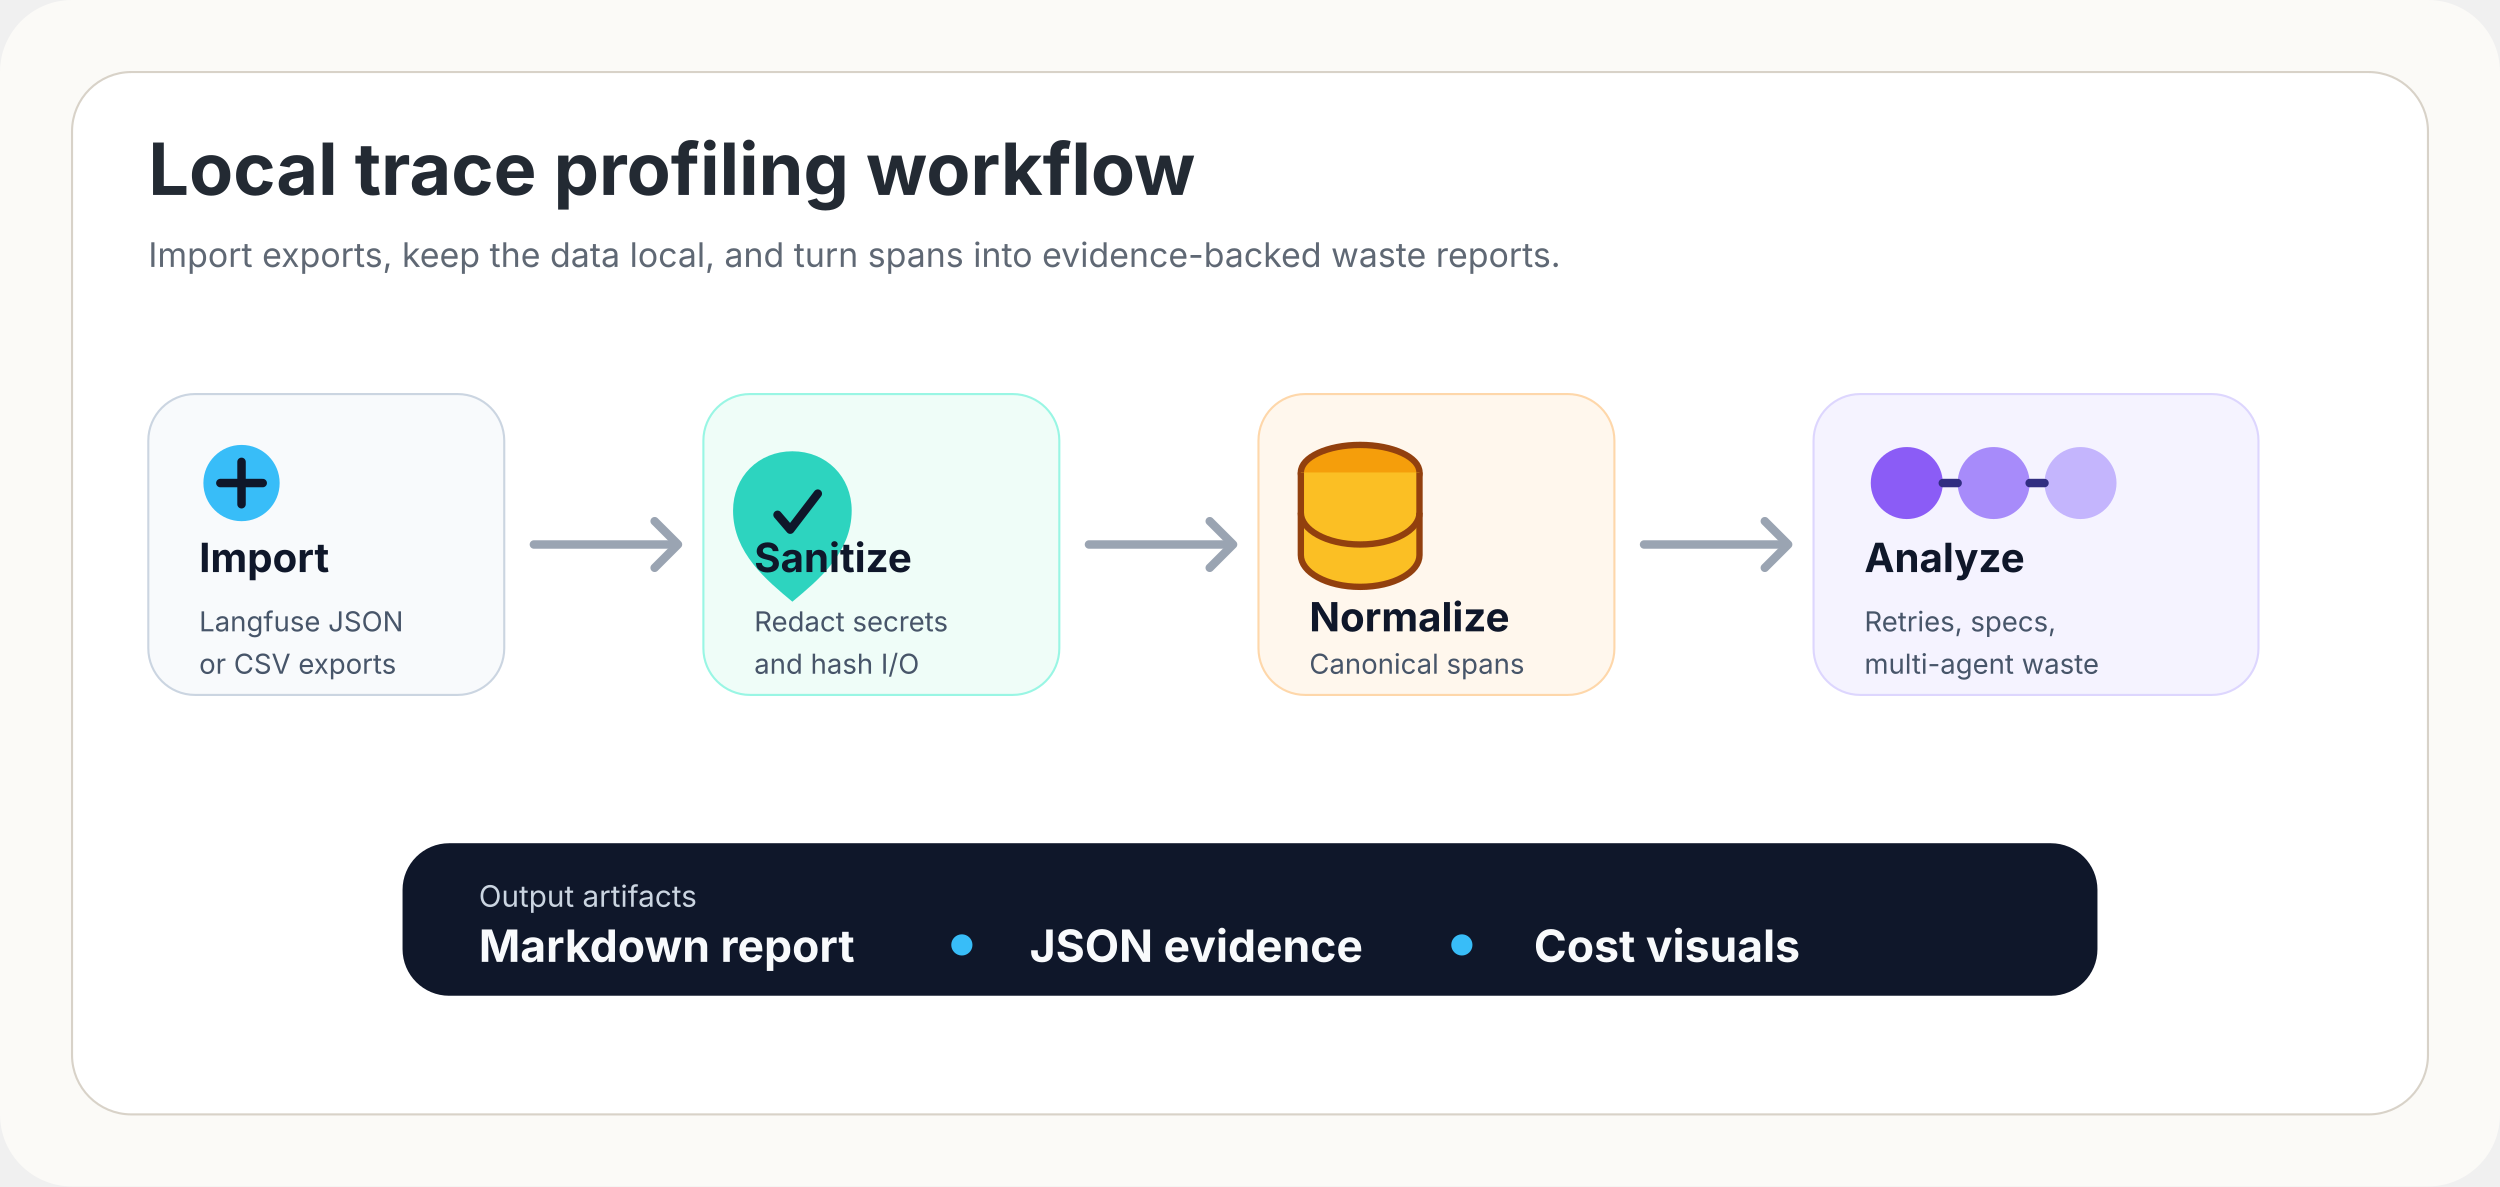
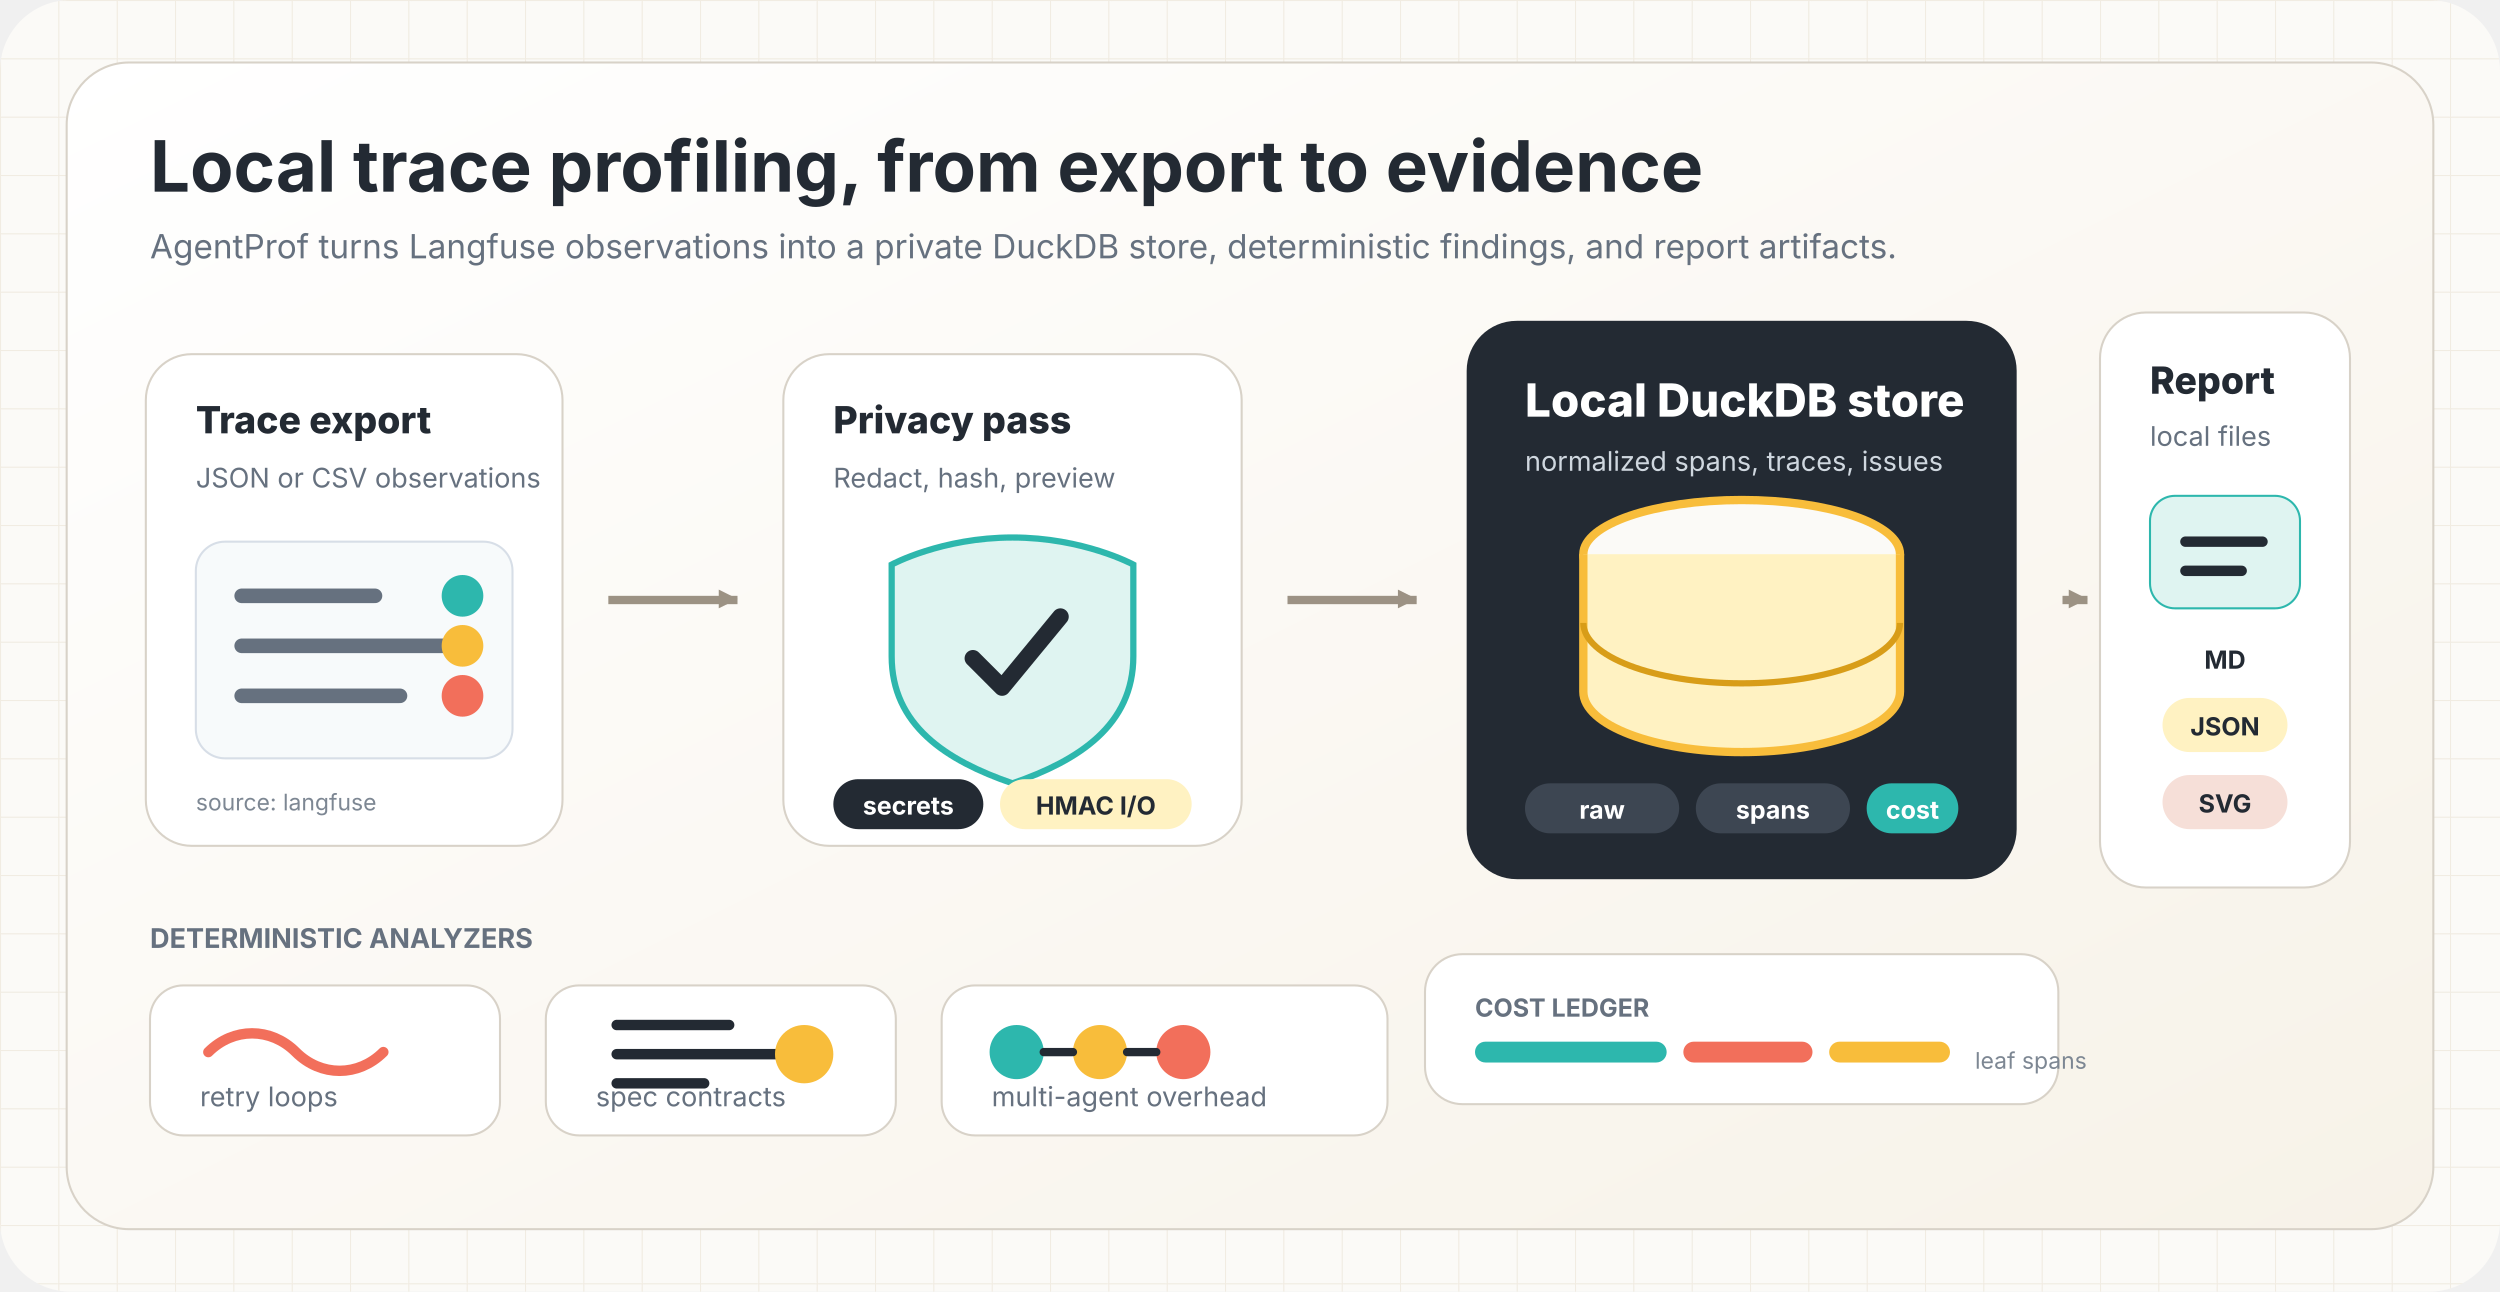
- <svg xmlns="http://www.w3.org/2000/svg" width="1180" height="560" viewBox="0 0 1180 560" role="img" aria-labelledby="title desc">
-   <rect width="1180" height="560" rx="34" fill="#fbfaf7" />
-   <rect x="34" y="34" width="1112" height="492" rx="28" fill="#ffffff" stroke="#d8d2c8" />
-   <text x="70" y="92" fill="#232a33" font-family="Inter, ui-sans-serif, system-ui, sans-serif" font-size="34" font-weight="700">Local trace profiling workflow</text>
-   <text x="70" y="126" fill="#5f6874" font-family="Inter, ui-sans-serif, system-ui, sans-serif" font-size="16">Import exports, keep the data local, and turn spans into evidence-backed waste reports.</text>
-   <g font-family="Inter, ui-sans-serif, system-ui, sans-serif">
-     <g transform="translate(70 186)">
-       <rect width="168" height="142" rx="22" fill="#f8fafc" stroke="#cbd5e1" />
-       <circle cx="44" cy="42" r="18" fill="#38bdf8" />
-       <path d="M34 42 H54 M44 32 V52" stroke="#0f172a" stroke-width="4" stroke-linecap="round" />
-       <text x="24" y="84" fill="#0f172a" font-size="19" font-weight="700">Import</text>
-       <text x="24" y="112" fill="#475569" font-size="13">Langfuse JSON</text>
-       <text x="24" y="132" fill="#475569" font-size="13">or CSV exports</text>
+ <svg xmlns="http://www.w3.org/2000/svg" width="1200" height="620" viewBox="0 0 1200 620" role="img" aria-labelledby="title desc">
+   <defs>
+     <pattern id="grid" width="28" height="28" patternUnits="userSpaceOnUse">
+       <path d="M28 0H0V28" fill="none" stroke="#eee8dc" stroke-width="1" />
+     </pattern>
+     <linearGradient id="paperFade" x1="0" y1="0" x2="1" y2="1">
+       <stop offset="0" stop-color="#ffffff" />
+       <stop offset="1" stop-color="#f7f2e8" />
+     </linearGradient>
+     <marker id="arrow" markerWidth="10" markerHeight="10" refX="9" refY="5" orient="auto" markerUnits="userSpaceOnUse">
+       <path d="M0 0L9 4.5L0 9Z" fill="#9c9284" />
+     </marker>
+     <style>
+       .font { font-family: Inter, ui-sans-serif, system-ui, -apple-system, BlinkMacSystemFont, "Segoe UI", sans-serif; }
+       .h1 { fill: #232a33; font-size: 34px; font-weight: 750; }
+       .sub { fill: #66717f; font-size: 16px; }
+       .label { fill: #232a33; font-size: 18px; font-weight: 760; }
+       .small { fill: #66717f; font-size: 13px; }
+       .tiny { fill: #7d8793; font-size: 11px; }
+       .chip { fill: #232a33; font-size: 12px; font-weight: 700; }
+       .stroke { stroke: #232a33; stroke-linecap: round; stroke-linejoin: round; }
+     </style>
+   </defs>
+   <rect width="1200" height="620" rx="34" fill="#fbfaf7" />
+   <rect width="1200" height="620" rx="34" fill="url(#grid)" opacity="0.78" />
+   <rect x="32" y="30" width="1136" height="560" rx="30" fill="url(#paperFade)" stroke="#d8d2c8" />
+   <g class="font">
+     <text x="72" y="92" class="h1">Local trace profiling, from export to evidence</text>
+     <text x="72" y="124" class="sub">AgentProf turns Langfuse observations into a private DuckDB store, deterministic findings, and report artifacts.</text>
+     <g transform="translate(70 170)">
+       <rect width="200" height="236" rx="22" fill="#ffffff" stroke="#d8d2c8" />
+       <text x="24" y="38" class="label">Trace export</text>
+       <text x="24" y="64" class="small">JSON or CSV observations</text>
+       <rect x="24" y="90" width="152" height="104" rx="14" fill="#f7fafb" stroke="#d7dee7" />
+       <path d="M46 116H110M46 140H144M46 164H122" stroke="#66717f" stroke-width="7" stroke-linecap="round" />
+       <circle cx="152" cy="116" r="10" fill="#2db7ad" />
+       <circle cx="152" cy="140" r="10" fill="#f8bd3b" />
+       <circle cx="152" cy="164" r="10" fill="#f26f5b" />
+       <text x="24" y="219" class="tiny">source: langfuse</text>
    </g>
-     <path d="M252 257 H318" stroke="#9aa4b2" stroke-width="4" stroke-linecap="round" />
-     <path d="M309 246 L320 257 L309 268" fill="none" stroke="#9aa4b2" stroke-width="4" stroke-linecap="round" stroke-linejoin="round" />
-     <g transform="translate(332 186)">
-       <rect width="168" height="142" rx="22" fill="#effdf8" stroke="#99f6e4" />
-       <path d="M42 27 C58 27 70 39 70 55 C70 75 54 88 42 98 C30 88 14 75 14 55 C14 39 26 27 42 27 Z" fill="#2dd4bf" />
-       <path d="M35 57 L41 64 L54 47" fill="none" stroke="#0f172a" stroke-width="4" stroke-linecap="round" stroke-linejoin="round" />
-       <text x="24" y="84" fill="#0f172a" font-size="19" font-weight="700">Sanitize</text>
-       <text x="24" y="112" fill="#475569" font-size="13">Redact secrets</text>
-       <text x="24" y="132" fill="#475569" font-size="13">and hash I/O</text>
+     <path d="M292 288H354" fill="none" stroke="#9c9284" stroke-width="4" marker-end="url(#arrow)" />
+     <g transform="translate(376 170)">
+       <rect width="220" height="236" rx="22" fill="#ffffff" stroke="#d8d2c8" />
+       <text x="24" y="38" class="label">Privacy pass</text>
+       <text x="24" y="64" class="small">Redact, hash, preview</text>
+       <path d="M110 88C144 88 168 101 168 101V145C168 178 142 195 110 206C78 195 52 178 52 145V101C52 101 76 88 110 88Z" fill="#dff4f1" stroke="#2db7ad" stroke-width="3" />
+       <path d="M91 146L105 160L133 126" fill="none" stroke="#232a33" stroke-width="8" stroke-linecap="round" stroke-linejoin="round" />
+       <rect x="24" y="204" width="72" height="24" rx="12" fill="#232a33" />
+       <text x="60" y="221" text-anchor="middle" fill="#ffffff" font-size="12" font-weight="700">secrets</text>
+       <rect x="104" y="204" width="92" height="24" rx="12" fill="#fff2c2" />
+       <text x="150" y="221" text-anchor="middle" fill="#232a33" font-size="12" font-weight="700">HMAC I/O</text>
    </g>
-     <path d="M514 257 H580" stroke="#9aa4b2" stroke-width="4" stroke-linecap="round" />
-     <path d="M571 246 L582 257 L571 268" fill="none" stroke="#9aa4b2" stroke-width="4" stroke-linecap="round" stroke-linejoin="round" />
-     <g transform="translate(594 186)">
-       <rect width="168" height="142" rx="22" fill="#fff7ed" stroke="#fed7aa" />
-       <ellipse cx="48" cy="37" rx="28" ry="13" fill="#f59e0b" stroke="#92400e" stroke-width="3" />
-       <path d="M20 37 V76 C20 84 32 91 48 91 C64 91 76 84 76 76 V37" fill="#fbbf24" stroke="#92400e" stroke-width="3" />
-       <path d="M20 56 C20 64 32 71 48 71 C64 71 76 64 76 56" fill="none" stroke="#92400e" stroke-width="3" />
-       <text x="24" y="112" fill="#0f172a" font-size="19" font-weight="700">Normalize</text>
-       <text x="24" y="132" fill="#475569" font-size="13">Canonical spans</text>
+     <path d="M618 288H680" fill="none" stroke="#9c9284" stroke-width="4" marker-end="url(#arrow)" />
+     <g transform="translate(704 154)">
+       <rect width="264" height="268" rx="24" fill="#232a33" />
+       <text x="28" y="46" fill="#ffffff" font-size="22" font-weight="760">Local DuckDB store</text>
+       <text x="28" y="72" fill="#cfd7df" font-size="13">normalized spans, traces, issues</text>
+       <ellipse cx="132" cy="112" rx="76" ry="26" fill="#fbfaf7" stroke="#f8bd3b" stroke-width="4" />
+       <path d="M56 112V178C56 194 90 207 132 207C174 207 208 194 208 178V112" fill="#fff2c2" stroke="#f8bd3b" stroke-width="4" />
+       <path d="M56 145C56 161 90 174 132 174C174 174 208 161 208 145" fill="none" stroke="#d89d18" stroke-width="3" />
+       <g fill="#ffffff" font-size="12" font-weight="700">
+         <rect x="28" y="222" width="74" height="24" rx="12" fill="#3d4652" />
+         <text x="65" y="239" text-anchor="middle">raw</text>
+         <rect x="110" y="222" width="74" height="24" rx="12" fill="#3d4652" />
+         <text x="147" y="239" text-anchor="middle">spans</text>
+         <rect x="192" y="222" width="44" height="24" rx="12" fill="#2db7ad" />
+         <text x="214" y="239" text-anchor="middle">cost</text>
+       </g>
    </g>
-     <path d="M776 257 H842" stroke="#9aa4b2" stroke-width="4" stroke-linecap="round" />
-     <path d="M833 246 L844 257 L833 268" fill="none" stroke="#9aa4b2" stroke-width="4" stroke-linecap="round" stroke-linejoin="round" />
-     <g transform="translate(856 186)">
-       <rect width="210" height="142" rx="22" fill="#f5f3ff" stroke="#ddd6fe" />
-       <circle cx="44" cy="42" r="17" fill="#8b5cf6" />
-       <circle cx="85" cy="42" r="17" fill="#a78bfa" />
-       <circle cx="126" cy="42" r="17" fill="#c4b5fd" />
-       <path d="M61 42 H68 M102 42 H109" stroke="#312e81" stroke-width="4" stroke-linecap="round" />
-       <text x="24" y="84" fill="#0f172a" font-size="19" font-weight="700">Analyze</text>
-       <text x="24" y="112" fill="#475569" font-size="13">Retries, specs,</text>
-       <text x="24" y="132" fill="#475569" font-size="13">multi-agent waste</text>
+     <path d="M990 288H1002" fill="none" stroke="#9c9284" stroke-width="4" marker-end="url(#arrow)" />
+     <g transform="translate(684 458)">
+       <rect width="304" height="72" rx="18" fill="#ffffff" stroke="#d8d2c8" />
+       <text x="24" y="30" fill="#66717f" font-size="12" font-weight="700">COST LEDGER</text>
+       <rect x="24" y="42" width="92" height="10" rx="5" fill="#2db7ad" />
+       <rect x="124" y="42" width="62" height="10" rx="5" fill="#f26f5b" />
+       <rect x="194" y="42" width="58" height="10" rx="5" fill="#f8bd3b" />
+       <text x="264" y="55" class="tiny">leaf spans</text>
+     </g>
+     <g transform="translate(1008 150)">
+       <rect width="120" height="276" rx="22" fill="#ffffff" stroke="#d8d2c8" />
+       <text x="24" y="39" class="label">Report</text>
+       <text x="24" y="64" class="small">local files</text>
+       <rect x="24" y="88" width="72" height="54" rx="12" fill="#dff4f1" stroke="#2db7ad" />
+       <path d="M41 110H78M41 124H68" stroke="#232a33" stroke-width="5" stroke-linecap="round" />
+       <text x="60" y="171" text-anchor="middle" class="chip">MD</text>
+       <rect x="30" y="185" width="60" height="26" rx="13" fill="#fff2c2" />
+       <text x="60" y="203" text-anchor="middle" class="chip">JSON</text>
+       <rect x="30" y="222" width="60" height="26" rx="13" fill="#f6dfd8" />
+       <text x="60" y="240" text-anchor="middle" class="chip">SVG</text>
+     </g>
+     <g transform="translate(72 455)">
+       <text x="0" y="0" fill="#66717f" font-size="13" font-weight="700">DETERMINISTIC ANALYZERS</text>
+       <g transform="translate(0 18)">
+         <rect width="168" height="72" rx="16" fill="#ffffff" stroke="#d8d2c8" />
+         <path d="M28 32C40 20 58 20 70 32C82 44 100 44 112 32" fill="none" stroke="#f26f5b" stroke-width="5" stroke-linecap="round" />
+         <text x="24" y="58" class="small">retry loops</text>
+       </g>
+       <g transform="translate(190 18)">
+         <rect width="168" height="72" rx="16" fill="#ffffff" stroke="#d8d2c8" />
+         <path d="M34 19H88M34 33H116M34 47H76" stroke="#232a33" stroke-width="5" stroke-linecap="round" />
+         <circle cx="124" cy="33" r="14" fill="#f8bd3b" />
+         <text x="24" y="58" class="small">spec contracts</text>
+       </g>
+       <g transform="translate(380 18)">
+         <rect width="214" height="72" rx="16" fill="#ffffff" stroke="#d8d2c8" />
+         <circle cx="36" cy="32" r="13" fill="#2db7ad" />
+         <circle cx="76" cy="32" r="13" fill="#f8bd3b" />
+         <circle cx="116" cy="32" r="13" fill="#f26f5b" />
+         <path d="M49 32H63M89 32H103" stroke="#232a33" stroke-width="4" stroke-linecap="round" />
+         <text x="24" y="58" class="small">multi-agent overhead</text>
+       </g>
    </g>
  </g>
-   <g font-family="Inter, ui-sans-serif, system-ui, sans-serif">
-     <rect x="190" y="398" width="800" height="72" rx="22" fill="#0f172a" />
-     <text x="226" y="428" fill="#cbd5e1" font-size="14">Output artifacts</text>
-     <text x="226" y="454" fill="#f8fafc" font-size="21" font-weight="700">Markdown report</text>
-     <text x="486" y="454" fill="#f8fafc" font-size="21" font-weight="700">JSON evidence</text>
-     <text x="724" y="454" fill="#f8fafc" font-size="21" font-weight="700">Cost visuals</text>
-     <circle cx="454" cy="446" r="5" fill="#38bdf8" />
-     <circle cx="690" cy="446" r="5" fill="#38bdf8" />
-   </g>
</svg>
